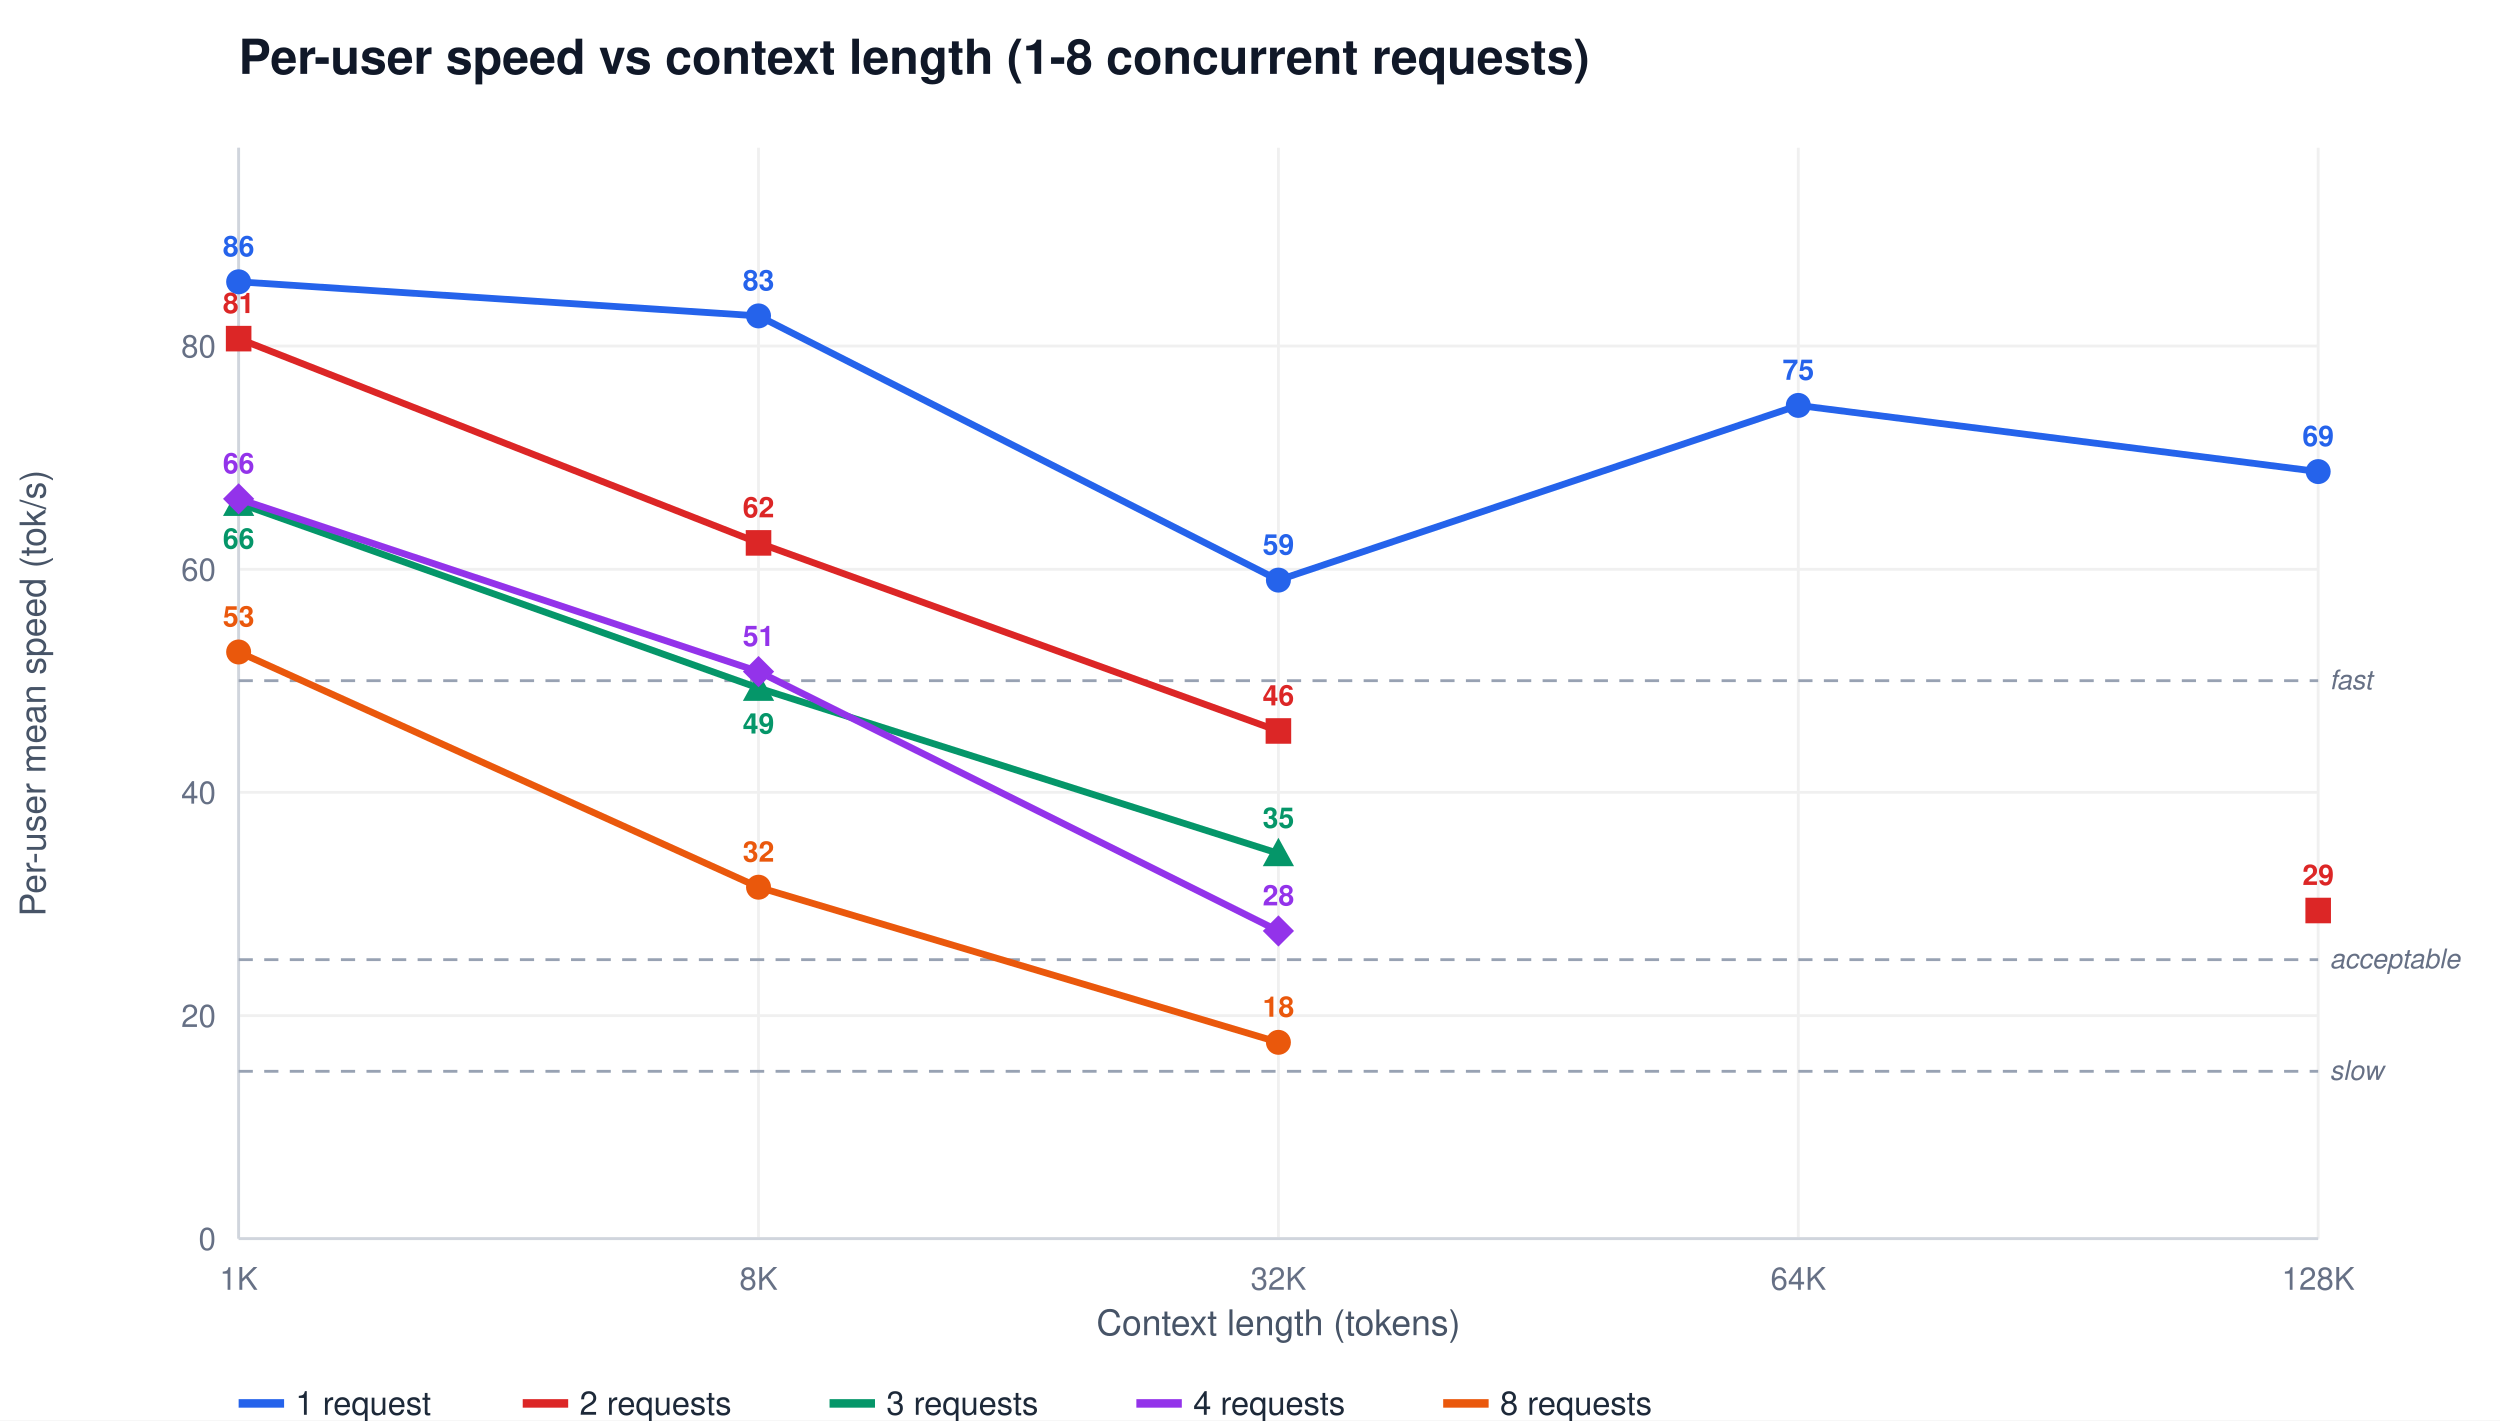
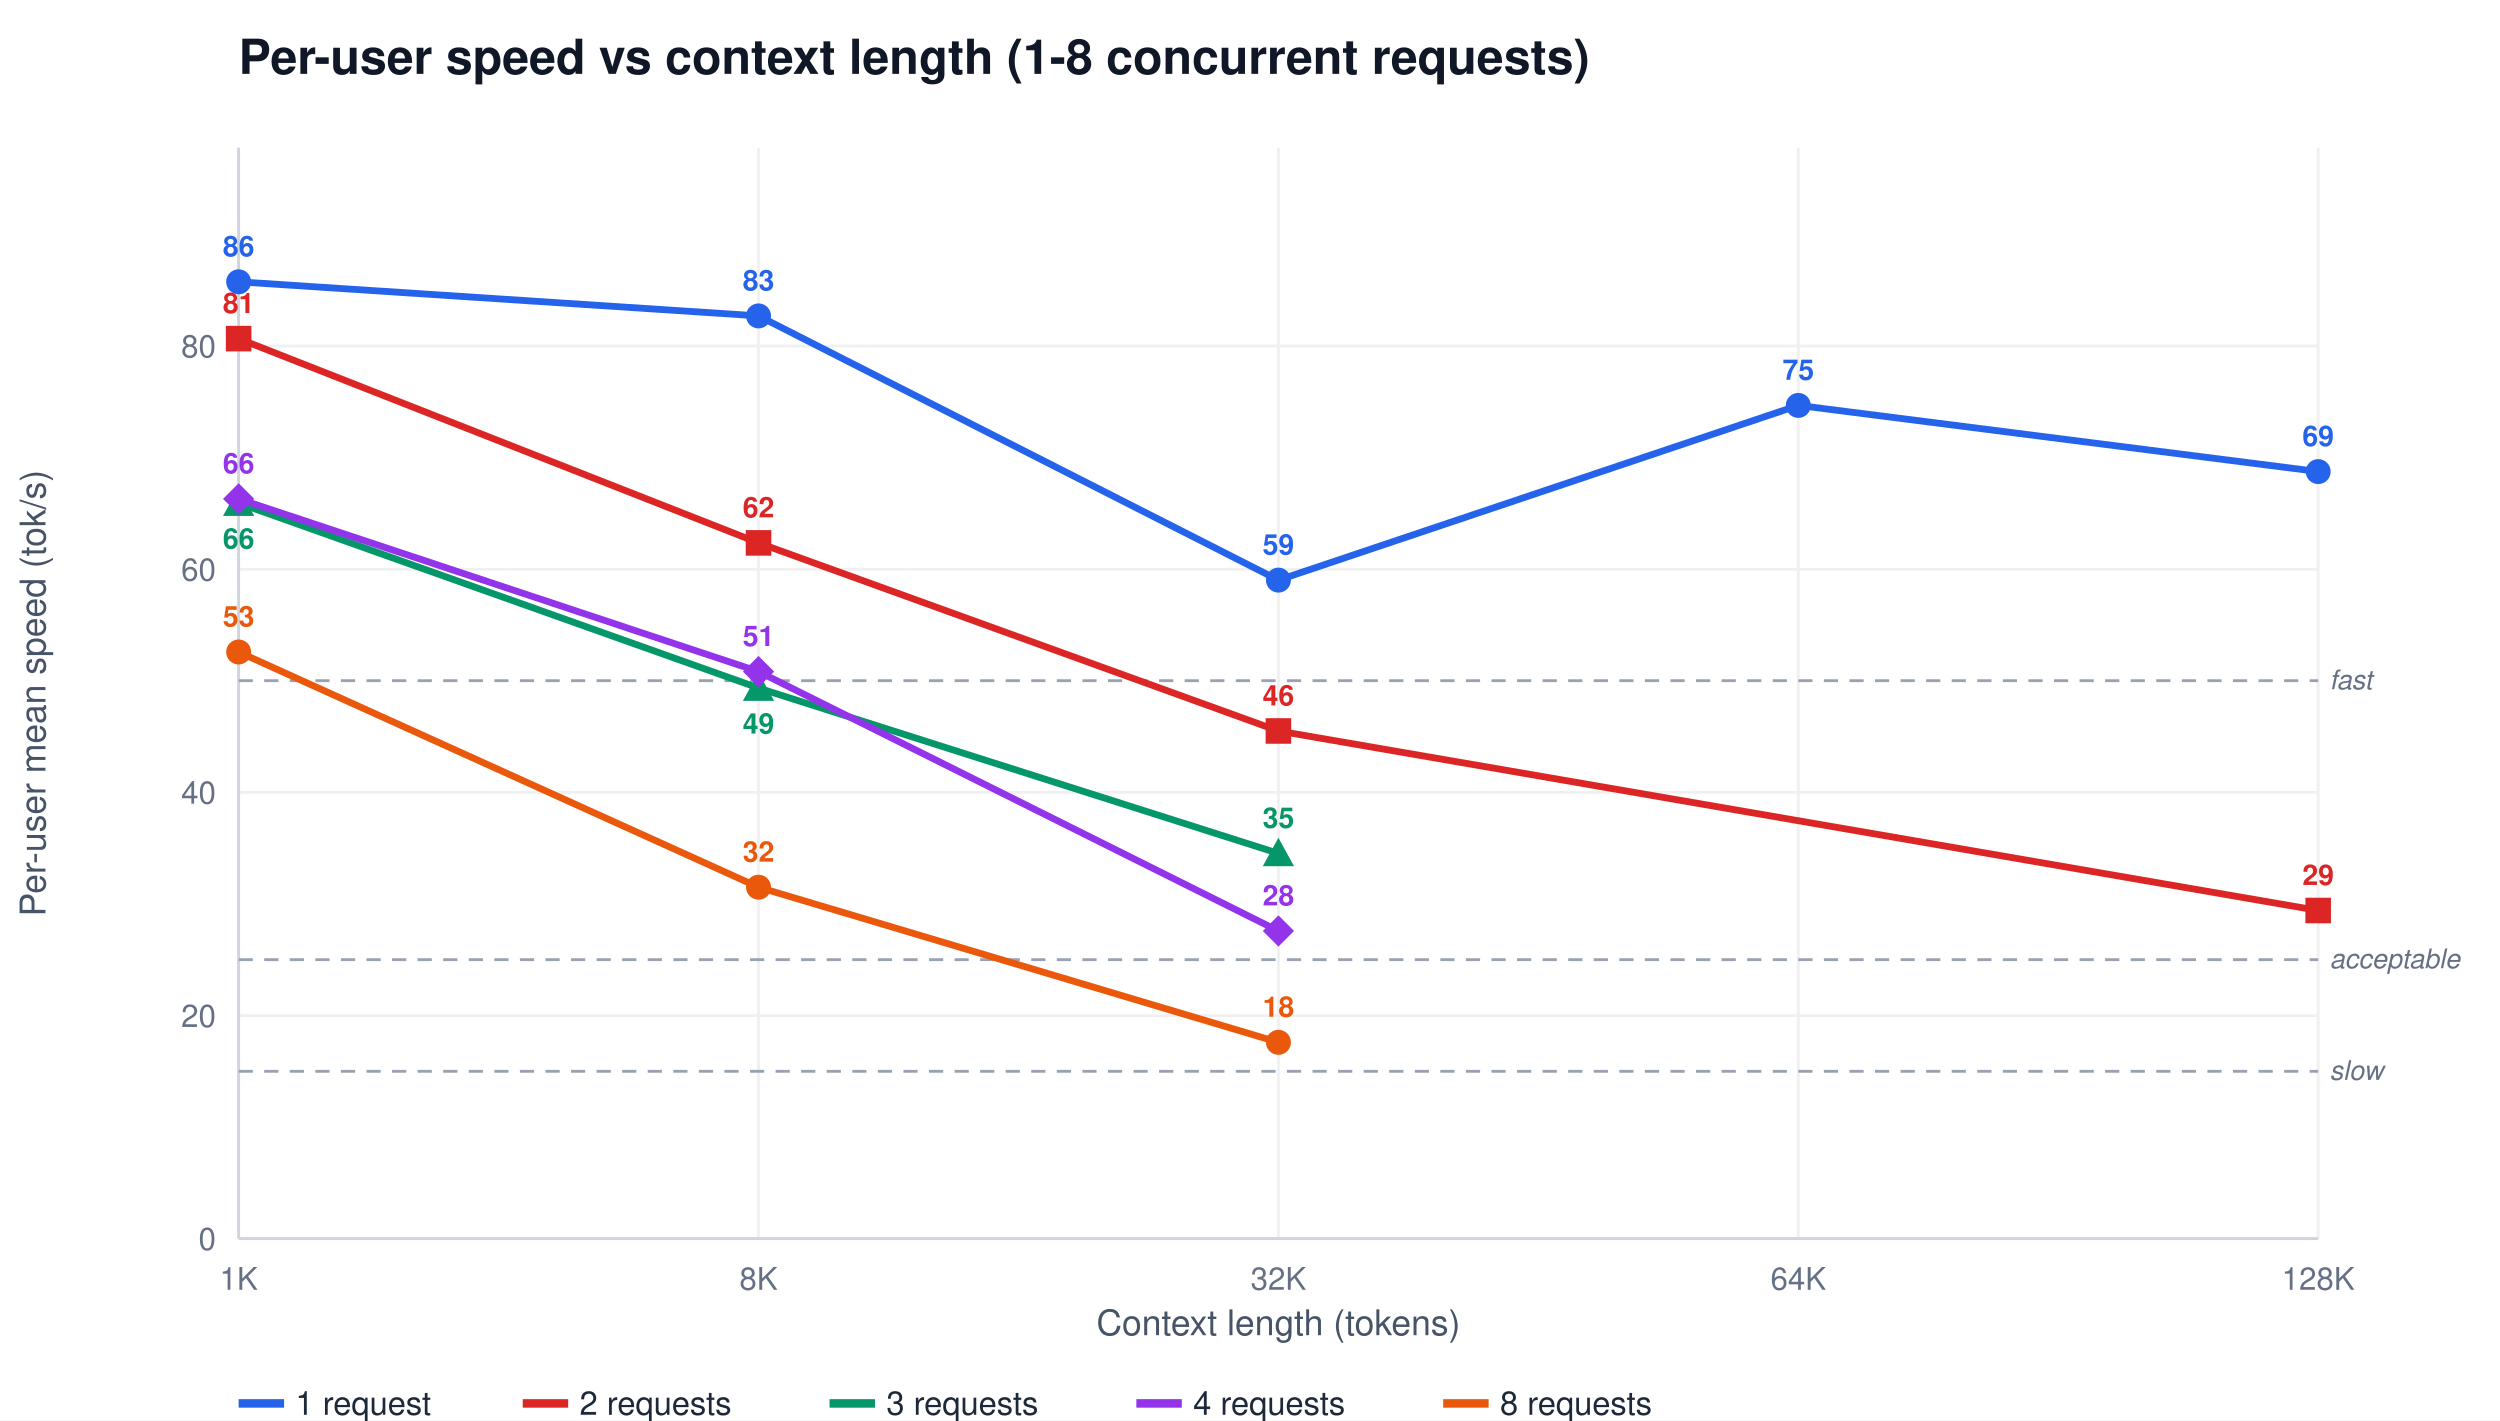
<svg xmlns="http://www.w3.org/2000/svg" width="880" height="500" viewBox="0 0 880 500" font-family="Segoe UI, Helvetica, Arial, sans-serif">
  <rect width="880" height="500" fill="#ffffff" />
  <text x="84" y="26" font-size="17" font-weight="600" fill="#101828">Per-user speed vs context length (1-8 concurrent requests)</text>
  <line x1="84" y1="436.0" x2="816" y2="436.0" stroke="#f0f0f0" stroke-width="1" />
  <text x="76" y="440.0" font-size="11" fill="#667085" text-anchor="end">0</text>
  <line x1="84" y1="357.5" x2="816" y2="357.5" stroke="#f0f0f0" stroke-width="1" />
  <text x="76" y="361.5" font-size="11" fill="#667085" text-anchor="end">20</text>
  <line x1="84" y1="278.9" x2="816" y2="278.9" stroke="#f0f0f0" stroke-width="1" />
  <text x="76" y="282.9" font-size="11" fill="#667085" text-anchor="end">40</text>
  <line x1="84" y1="200.4" x2="816" y2="200.4" stroke="#f0f0f0" stroke-width="1" />
  <text x="76" y="204.4" font-size="11" fill="#667085" text-anchor="end">60</text>
  <line x1="84" y1="121.8" x2="816" y2="121.8" stroke="#f0f0f0" stroke-width="1" />
  <text x="76" y="125.8" font-size="11" fill="#667085" text-anchor="end">80</text>
  <line x1="84.0" y1="52" x2="84.0" y2="436" stroke="#f0f0f0" stroke-width="1" />
  <text x="84.0" y="454" font-size="11" fill="#667085" text-anchor="middle">1K</text>
  <line x1="267.0" y1="52" x2="267.0" y2="436" stroke="#f0f0f0" stroke-width="1" />
  <text x="267.0" y="454" font-size="11" fill="#667085" text-anchor="middle">8K</text>
  <line x1="450.0" y1="52" x2="450.0" y2="436" stroke="#f0f0f0" stroke-width="1" />
  <text x="450.0" y="454" font-size="11" fill="#667085" text-anchor="middle">32K</text>
  <line x1="633.0" y1="52" x2="633.0" y2="436" stroke="#f0f0f0" stroke-width="1" />
  <text x="633.0" y="454" font-size="11" fill="#667085" text-anchor="middle">64K</text>
  <line x1="816.0" y1="52" x2="816.0" y2="436" stroke="#f0f0f0" stroke-width="1" />
  <text x="816.0" y="454" font-size="11" fill="#667085" text-anchor="middle">128K</text>
  <line x1="84" y1="436" x2="816" y2="436" stroke="#d0d5dd" stroke-width="1" />
  <line x1="84" y1="52" x2="84" y2="436" stroke="#d0d5dd" stroke-width="1" />
  <line x1="84" y1="377.1" x2="816" y2="377.1" stroke="#98a2b3" stroke-width="1" stroke-dasharray="5 4" />
  <text x="820" y="380.1" font-size="9.5" fill="#667085" font-style="italic">slow</text>
  <line x1="84" y1="337.8" x2="816" y2="337.8" stroke="#98a2b3" stroke-width="1" stroke-dasharray="5 4" />
  <text x="820" y="340.8" font-size="9.5" fill="#667085" font-style="italic">acceptable</text>
  <line x1="84" y1="239.6" x2="816" y2="239.6" stroke="#98a2b3" stroke-width="1" stroke-dasharray="5 4" />
  <text x="820" y="242.6" font-size="9.5" fill="#667085" font-style="italic">fast</text>
  <polyline points="84.0,99.2 267.0,111.2 450.0,204.2 633.0,142.7 816.0,166.0" fill="none" stroke="#2563eb" stroke-width="2.4" />
  <circle cx="84.0" cy="99.2" r="4.4" fill="#2563eb" />
  <circle cx="267.0" cy="111.2" r="4.4" fill="#2563eb" />
  <circle cx="450.0" cy="204.2" r="4.4" fill="#2563eb" />
  <circle cx="633.0" cy="142.7" r="4.4" fill="#2563eb" />
  <circle cx="816.0" cy="166.0" r="4.4" fill="#2563eb" />
-   <polyline points="84.0,119.2 267.0,191.1 450.0,257.3" fill="none" stroke="#dc2626" stroke-width="2.4" />
+   <polyline points="84.0,119.2 267.0,191.1 450.0,257.3 816.0,320.5" fill="none" stroke="#dc2626" stroke-width="2.4" />
  <rect x="79.5" y="114.7" width="9" height="9" fill="#dc2626" />
  <rect x="262.5" y="186.6" width="9" height="9" fill="#dc2626" />
  <rect x="445.5" y="252.8" width="9" height="9" fill="#dc2626" />
  <rect x="811.5" y="316.0" width="9" height="9" fill="#dc2626" />
  <polyline points="84.0,177.1 267.0,242.2 450.0,300.4" fill="none" stroke="#059669" stroke-width="2.4" />
  <polygon points="84.0,171.6 78.5,181.6 89.5,181.6" fill="#059669" />
  <polygon points="267.0,236.7 261.5,246.7 272.5,246.7" fill="#059669" />
  <polygon points="450.0,294.9 444.5,304.9 455.5,304.9" fill="#059669" />
  <polyline points="84.0,175.6 267.0,236.4 450.0,327.7" fill="none" stroke="#9333ea" stroke-width="2.4" />
  <polygon points="84.0,170.1 89.5,175.6 84.0,181.1 78.5,175.6" fill="#9333ea" />
  <polygon points="267.0,230.9 272.5,236.4 267.0,241.9 261.5,236.4" fill="#9333ea" />
  <polygon points="450.0,322.2 455.5,327.7 450.0,333.2 444.5,327.7" fill="#9333ea" />
  <polyline points="84.0,229.5 267.0,312.3 450.0,366.9" fill="none" stroke="#ea580c" stroke-width="2.4" />
  <circle cx="84.0" cy="229.5" r="4.4" fill="#ea580c" />
  <circle cx="267.0" cy="312.3" r="4.4" fill="#ea580c" />
  <circle cx="450.0" cy="366.9" r="4.4" fill="#ea580c" />
  <text x="84.0" y="90.2" font-size="10" fill="#2563eb" text-anchor="middle" font-weight="600">86</text>
  <text x="84.0" y="110.2" font-size="10" fill="#dc2626" text-anchor="middle" font-weight="600">81</text>
  <text x="84.0" y="166.6" font-size="10" fill="#9333ea" text-anchor="middle" font-weight="600">66</text>
  <text x="84.0" y="193.1" font-size="10" fill="#059669" text-anchor="middle" font-weight="600">66</text>
  <text x="84.0" y="220.5" font-size="10" fill="#ea580c" text-anchor="middle" font-weight="600">53</text>
  <text x="267.0" y="102.2" font-size="10" fill="#2563eb" text-anchor="middle" font-weight="600">83</text>
  <text x="267.0" y="182.1" font-size="10" fill="#dc2626" text-anchor="middle" font-weight="600">62</text>
  <text x="267.0" y="227.4" font-size="10" fill="#9333ea" text-anchor="middle" font-weight="600">51</text>
  <text x="267.0" y="258.2" font-size="10" fill="#059669" text-anchor="middle" font-weight="600">49</text>
  <text x="267.0" y="303.3" font-size="10" fill="#ea580c" text-anchor="middle" font-weight="600">32</text>
  <text x="450.0" y="195.2" font-size="10" fill="#2563eb" text-anchor="middle" font-weight="600">59</text>
  <text x="450.0" y="248.3" font-size="10" fill="#dc2626" text-anchor="middle" font-weight="600">46</text>
  <text x="450.0" y="291.4" font-size="10" fill="#059669" text-anchor="middle" font-weight="600">35</text>
  <text x="450.0" y="318.7" font-size="10" fill="#9333ea" text-anchor="middle" font-weight="600">28</text>
  <text x="450.0" y="357.9" font-size="10" fill="#ea580c" text-anchor="middle" font-weight="600">18</text>
  <text x="633.0" y="133.7" font-size="10" fill="#2563eb" text-anchor="middle" font-weight="600">75</text>
  <text x="816.0" y="157.0" font-size="10" fill="#2563eb" text-anchor="middle" font-weight="600">69</text>
  <text x="816.0" y="311.5" font-size="10" fill="#dc2626" text-anchor="middle" font-weight="600">29</text>
  <line x1="84" y1="494" x2="100" y2="494" stroke="#2563eb" stroke-width="3" />
  <text x="104" y="498" font-size="11.5" fill="#1d2939">1 request</text>
  <line x1="184" y1="494" x2="200" y2="494" stroke="#dc2626" stroke-width="3" />
  <text x="204" y="498" font-size="11.5" fill="#1d2939">2 requests</text>
  <line x1="292" y1="494" x2="308" y2="494" stroke="#059669" stroke-width="3" />
  <text x="312" y="498" font-size="11.5" fill="#1d2939">3 requests</text>
  <line x1="400" y1="494" x2="416" y2="494" stroke="#9333ea" stroke-width="3" />
  <text x="420" y="498" font-size="11.5" fill="#1d2939">4 requests</text>
  <line x1="508" y1="494" x2="524" y2="494" stroke="#ea580c" stroke-width="3" />
  <text x="528" y="498" font-size="11.5" fill="#1d2939">8 requests</text>
  <text x="450" y="470" font-size="12.5" fill="#475467" text-anchor="middle">Context length (tokens)</text>
  <text x="16" y="244" font-size="12.5" fill="#475467" text-anchor="middle" transform="rotate(-90 16 244)">Per-user mean speed (tok/s)</text>
</svg>
